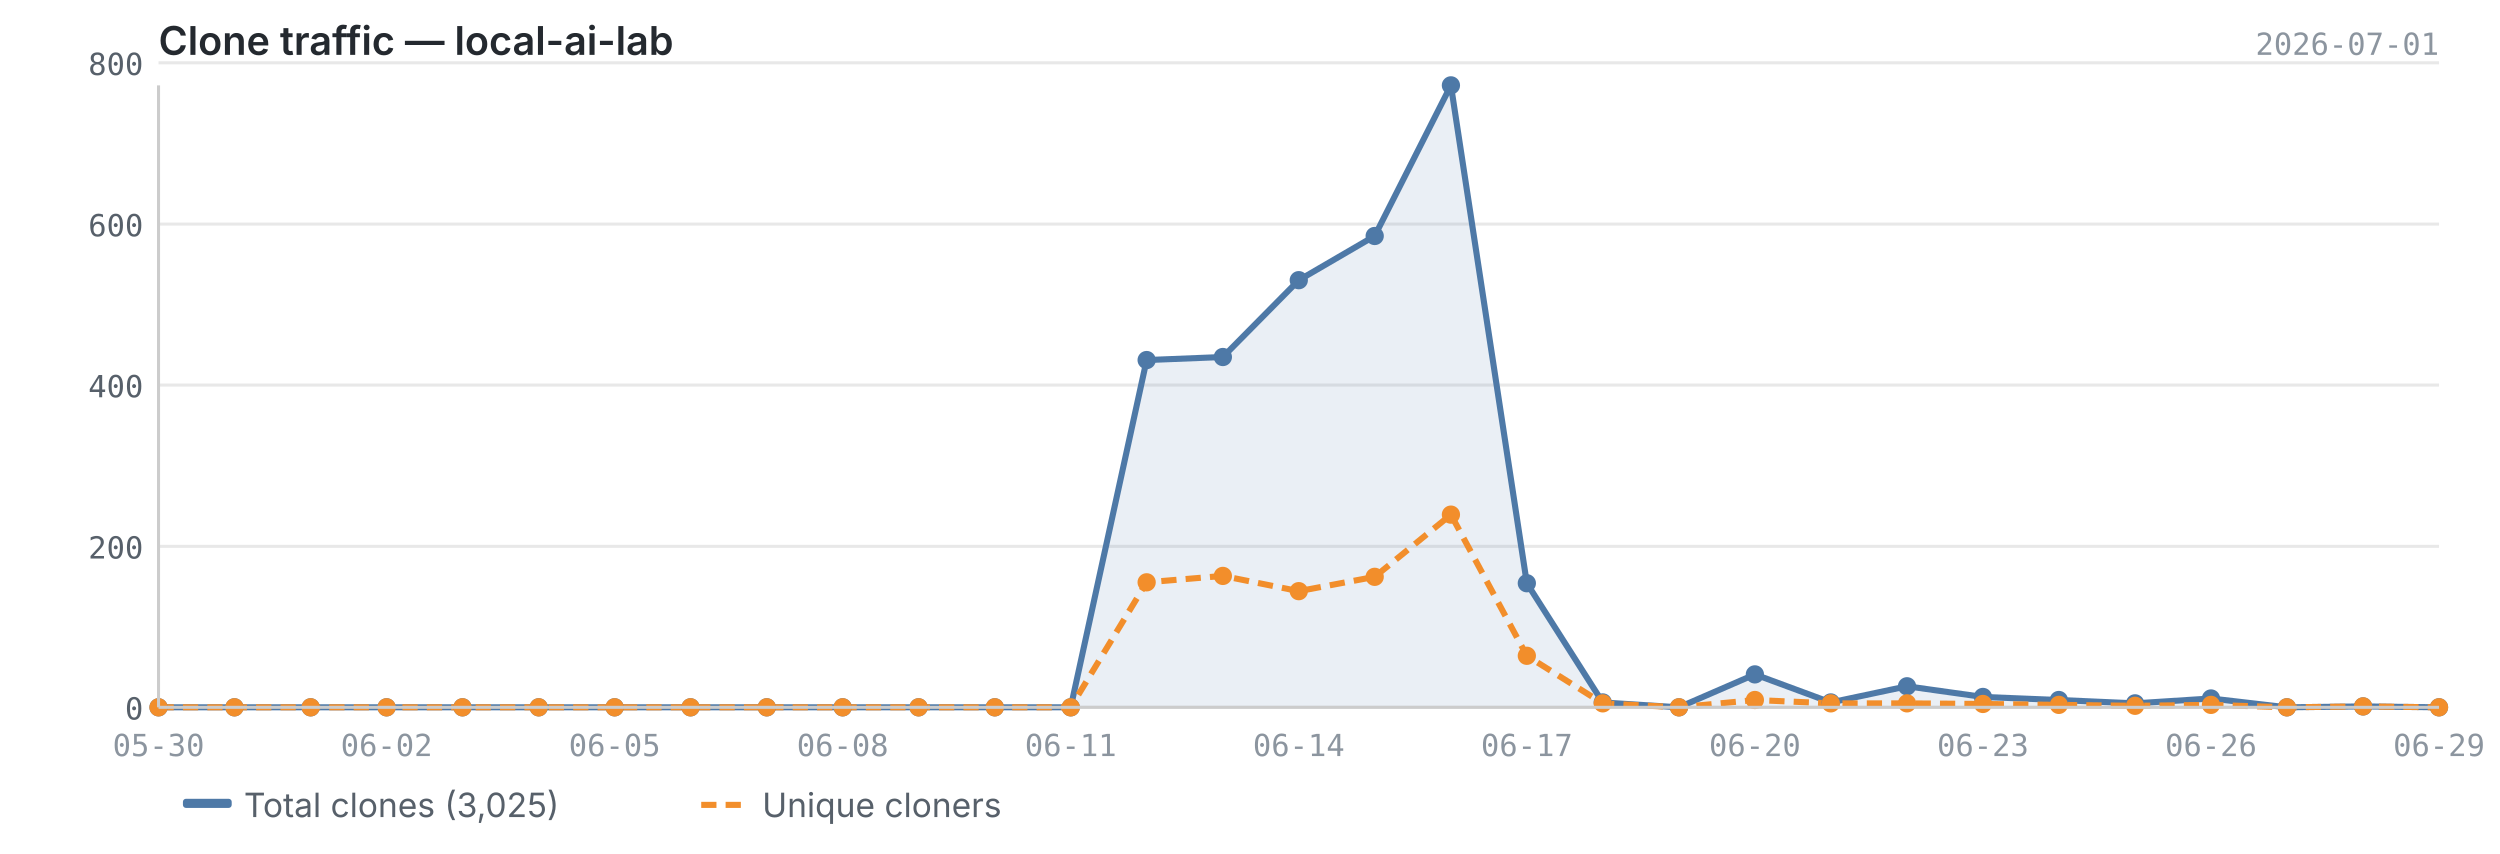
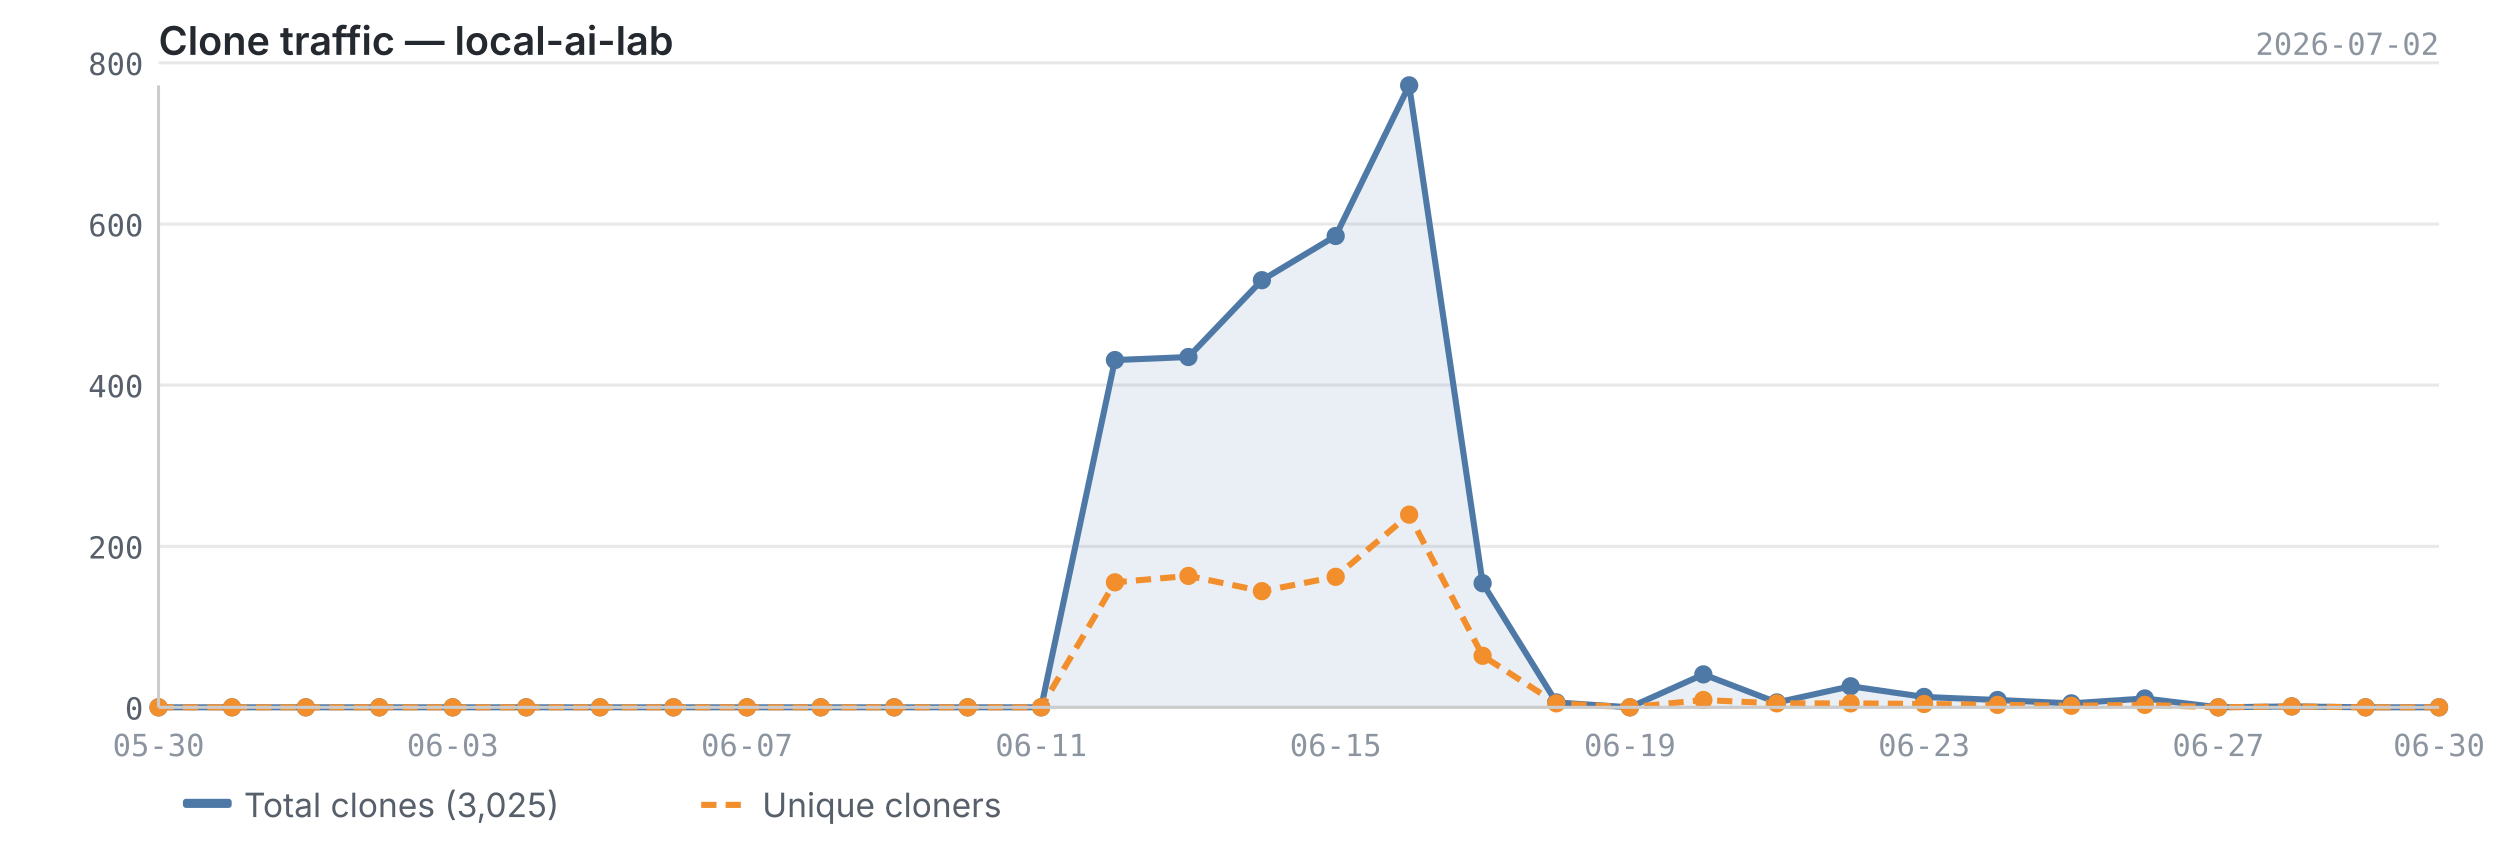
<svg xmlns="http://www.w3.org/2000/svg" viewBox="0 0 820 280" width="820" height="280">
  <text x="52" y="18" font-size="13" font-weight="600" fill="#24292f" font-family="-apple-system, BlinkMacSystemFont, 'Segoe UI', sans-serif">Clone traffic — local-ai-lab</text>
-   <text x="800" y="18" font-size="10" fill="#8c959f" font-family="ui-monospace, SFMono-Regular, 'SF Mono', Menlo, monospace" text-anchor="end">2026-07-01</text>
+   <text x="800" y="18" font-size="10" fill="#8c959f" font-family="ui-monospace, SFMono-Regular, 'SF Mono', Menlo, monospace" text-anchor="end">2026-07-02</text>
  <line x1="52" y1="232.0" x2="800" y2="232.0" stroke="#e8e8e8" stroke-width="1" />
  <line x1="52" y1="179.2" x2="800" y2="179.2" stroke="#e8e8e8" stroke-width="1" />
  <line x1="52" y1="126.3" x2="800" y2="126.3" stroke="#e8e8e8" stroke-width="1" />
  <line x1="52" y1="73.5" x2="800" y2="73.5" stroke="#e8e8e8" stroke-width="1" />
  <line x1="52" y1="20.6" x2="800" y2="20.6" stroke="#e8e8e8" stroke-width="1" />
-   <path d="M52.0,232.0 L52.0,232.0 L76.9,232.0 L101.9,232.0 L126.8,232.0 L151.7,232.0 L176.7,232.0 L201.6,232.0 L226.5,232.0 L251.5,232.0 L276.4,232.0 L301.3,232.0 L326.3,232.0 L351.2,232.0 L376.1,118.1 L401.1,117.1 L426.0,91.9 L450.9,77.4 L475.9,28.0 L500.8,191.3 L525.7,230.4 L550.7,232.0 L575.6,221.2 L600.5,230.4 L625.5,225.1 L650.4,228.6 L675.3,229.6 L700.3,230.7 L725.2,229.1 L750.1,232.0 L775.1,231.7 L800.0,232.0 L800.0,232.0 L52.0,232.0Z" fill="#4e79a7" opacity="0.12" />
-   <polyline points="52.0,232.0 76.9,232.0 101.9,232.0 126.8,232.0 151.7,232.0 176.7,232.0 201.6,232.0 226.5,232.0 251.5,232.0 276.4,232.0 301.3,232.0 326.3,232.0 351.2,232.0 376.1,118.1 401.1,117.1 426.0,91.9 450.9,77.4 475.9,28.0 500.8,191.3 525.7,230.4 550.7,232.0 575.6,221.2 600.5,230.4 625.5,225.1 650.4,228.6 675.3,229.6 700.3,230.7 725.2,229.1 750.1,232.0 775.1,231.7 800.0,232.0" fill="none" stroke="#4e79a7" stroke-width="2" stroke-linejoin="round" />
-   <polyline points="52.0,232.0 76.9,232.0 101.9,232.0 126.8,232.0 151.7,232.0 176.7,232.0 201.6,232.0 226.5,232.0 251.5,232.0 276.4,232.0 301.3,232.0 326.3,232.0 351.2,232.0 376.1,191.0 401.1,188.9 426.0,193.9 450.9,189.2 475.9,168.8 500.8,215.1 525.7,230.7 550.7,232.0 575.6,229.6 600.5,230.7 625.5,230.7 650.4,230.9 675.3,231.2 700.3,231.5 725.2,231.2 750.1,232.0 775.1,231.7 800.0,232.0" fill="none" stroke="#f28e2b" stroke-width="2" stroke-linejoin="round" stroke-dasharray="5,3" />
+   <path d="M52.0,232.0 L52.0,232.0 L76.1,232.0 L100.3,232.0 L124.4,232.0 L148.5,232.0 L172.6,232.0 L196.8,232.0 L220.9,232.0 L245.0,232.0 L269.2,232.0 L293.3,232.0 L317.4,232.0 L341.5,232.0 L365.7,118.1 L389.8,117.1 L413.9,91.9 L438.1,77.4 L462.2,28.0 L486.3,191.3 L510.5,230.4 L534.6,232.0 L558.7,221.2 L582.8,230.4 L607.0,225.1 L631.1,228.6 L655.2,229.6 L679.4,230.7 L703.5,229.1 L727.6,232.0 L751.7,231.7 L775.9,232.0 L800.0,232.0 L800.0,232.0 L52.0,232.0Z" fill="#4e79a7" opacity="0.12" />
+   <polyline points="52.0,232.0 76.1,232.0 100.3,232.0 124.4,232.0 148.5,232.0 172.6,232.0 196.8,232.0 220.9,232.0 245.0,232.0 269.2,232.0 293.3,232.0 317.4,232.0 341.5,232.0 365.7,118.1 389.8,117.1 413.9,91.9 438.1,77.4 462.2,28.0 486.3,191.3 510.5,230.4 534.6,232.0 558.7,221.2 582.8,230.4 607.0,225.1 631.1,228.6 655.2,229.6 679.4,230.7 703.5,229.1 727.6,232.0 751.7,231.7 775.9,232.0 800.0,232.0" fill="none" stroke="#4e79a7" stroke-width="2" stroke-linejoin="round" />
+   <polyline points="52.0,232.0 76.1,232.0 100.3,232.0 124.4,232.0 148.5,232.0 172.6,232.0 196.8,232.0 220.9,232.0 245.0,232.0 269.2,232.0 293.3,232.0 317.4,232.0 341.5,232.0 365.7,191.0 389.8,188.9 413.9,193.9 438.1,189.2 462.2,168.8 486.3,215.1 510.5,230.7 534.6,232.0 558.7,229.6 582.8,230.7 607.0,230.7 631.1,230.9 655.2,231.2 679.4,231.5 703.5,231.2 727.6,232.0 751.7,231.7 775.9,232.0 800.0,232.0" fill="none" stroke="#f28e2b" stroke-width="2" stroke-linejoin="round" stroke-dasharray="5,3" />
  <circle cx="52.0" cy="232.0" r="3" fill="#4e79a7" />
-   <circle cx="76.9" cy="232.0" r="3" fill="#4e79a7" />
-   <circle cx="101.9" cy="232.0" r="3" fill="#4e79a7" />
-   <circle cx="126.8" cy="232.0" r="3" fill="#4e79a7" />
-   <circle cx="151.7" cy="232.0" r="3" fill="#4e79a7" />
-   <circle cx="176.7" cy="232.0" r="3" fill="#4e79a7" />
-   <circle cx="201.6" cy="232.0" r="3" fill="#4e79a7" />
-   <circle cx="226.5" cy="232.0" r="3" fill="#4e79a7" />
-   <circle cx="251.5" cy="232.0" r="3" fill="#4e79a7" />
-   <circle cx="276.4" cy="232.0" r="3" fill="#4e79a7" />
-   <circle cx="301.3" cy="232.0" r="3" fill="#4e79a7" />
-   <circle cx="326.3" cy="232.0" r="3" fill="#4e79a7" />
-   <circle cx="351.2" cy="232.0" r="3" fill="#4e79a7" />
-   <circle cx="376.1" cy="118.1" r="3" fill="#4e79a7" />
-   <circle cx="401.1" cy="117.1" r="3" fill="#4e79a7" />
-   <circle cx="426.0" cy="91.9" r="3" fill="#4e79a7" />
-   <circle cx="450.9" cy="77.4" r="3" fill="#4e79a7" />
-   <circle cx="475.9" cy="28.0" r="3" fill="#4e79a7" />
-   <circle cx="500.8" cy="191.3" r="3" fill="#4e79a7" />
-   <circle cx="525.7" cy="230.4" r="3" fill="#4e79a7" />
-   <circle cx="550.7" cy="232.0" r="3" fill="#4e79a7" />
-   <circle cx="575.6" cy="221.2" r="3" fill="#4e79a7" />
-   <circle cx="600.5" cy="230.4" r="3" fill="#4e79a7" />
-   <circle cx="625.5" cy="225.1" r="3" fill="#4e79a7" />
-   <circle cx="650.4" cy="228.6" r="3" fill="#4e79a7" />
-   <circle cx="675.3" cy="229.6" r="3" fill="#4e79a7" />
-   <circle cx="700.3" cy="230.7" r="3" fill="#4e79a7" />
-   <circle cx="725.2" cy="229.1" r="3" fill="#4e79a7" />
-   <circle cx="750.1" cy="232.0" r="3" fill="#4e79a7" />
-   <circle cx="775.1" cy="231.7" r="3" fill="#4e79a7" />
+   <circle cx="76.1" cy="232.0" r="3" fill="#4e79a7" />
+   <circle cx="100.3" cy="232.0" r="3" fill="#4e79a7" />
+   <circle cx="124.4" cy="232.0" r="3" fill="#4e79a7" />
+   <circle cx="148.5" cy="232.0" r="3" fill="#4e79a7" />
+   <circle cx="172.6" cy="232.0" r="3" fill="#4e79a7" />
+   <circle cx="196.8" cy="232.0" r="3" fill="#4e79a7" />
+   <circle cx="220.9" cy="232.0" r="3" fill="#4e79a7" />
+   <circle cx="245.0" cy="232.0" r="3" fill="#4e79a7" />
+   <circle cx="269.2" cy="232.0" r="3" fill="#4e79a7" />
+   <circle cx="293.3" cy="232.0" r="3" fill="#4e79a7" />
+   <circle cx="317.4" cy="232.0" r="3" fill="#4e79a7" />
+   <circle cx="341.5" cy="232.0" r="3" fill="#4e79a7" />
+   <circle cx="365.7" cy="118.1" r="3" fill="#4e79a7" />
+   <circle cx="389.8" cy="117.1" r="3" fill="#4e79a7" />
+   <circle cx="413.9" cy="91.9" r="3" fill="#4e79a7" />
+   <circle cx="438.1" cy="77.4" r="3" fill="#4e79a7" />
+   <circle cx="462.2" cy="28.0" r="3" fill="#4e79a7" />
+   <circle cx="486.3" cy="191.3" r="3" fill="#4e79a7" />
+   <circle cx="510.5" cy="230.4" r="3" fill="#4e79a7" />
+   <circle cx="534.6" cy="232.0" r="3" fill="#4e79a7" />
+   <circle cx="558.7" cy="221.2" r="3" fill="#4e79a7" />
+   <circle cx="582.8" cy="230.4" r="3" fill="#4e79a7" />
+   <circle cx="607.0" cy="225.1" r="3" fill="#4e79a7" />
+   <circle cx="631.1" cy="228.6" r="3" fill="#4e79a7" />
+   <circle cx="655.2" cy="229.6" r="3" fill="#4e79a7" />
+   <circle cx="679.4" cy="230.7" r="3" fill="#4e79a7" />
+   <circle cx="703.5" cy="229.1" r="3" fill="#4e79a7" />
+   <circle cx="727.6" cy="232.0" r="3" fill="#4e79a7" />
+   <circle cx="751.7" cy="231.7" r="3" fill="#4e79a7" />
+   <circle cx="775.9" cy="232.0" r="3" fill="#4e79a7" />
  <circle cx="800.0" cy="232.0" r="3" fill="#4e79a7" />
  <circle cx="52.0" cy="232.0" r="3" fill="#f28e2b" />
-   <circle cx="76.9" cy="232.0" r="3" fill="#f28e2b" />
-   <circle cx="101.9" cy="232.0" r="3" fill="#f28e2b" />
-   <circle cx="126.8" cy="232.0" r="3" fill="#f28e2b" />
-   <circle cx="151.7" cy="232.0" r="3" fill="#f28e2b" />
-   <circle cx="176.7" cy="232.0" r="3" fill="#f28e2b" />
-   <circle cx="201.6" cy="232.0" r="3" fill="#f28e2b" />
-   <circle cx="226.5" cy="232.0" r="3" fill="#f28e2b" />
-   <circle cx="251.5" cy="232.0" r="3" fill="#f28e2b" />
-   <circle cx="276.4" cy="232.0" r="3" fill="#f28e2b" />
-   <circle cx="301.3" cy="232.0" r="3" fill="#f28e2b" />
-   <circle cx="326.3" cy="232.0" r="3" fill="#f28e2b" />
-   <circle cx="351.2" cy="232.0" r="3" fill="#f28e2b" />
-   <circle cx="376.1" cy="191.0" r="3" fill="#f28e2b" />
-   <circle cx="401.1" cy="188.9" r="3" fill="#f28e2b" />
-   <circle cx="426.0" cy="193.9" r="3" fill="#f28e2b" />
-   <circle cx="450.9" cy="189.2" r="3" fill="#f28e2b" />
-   <circle cx="475.9" cy="168.8" r="3" fill="#f28e2b" />
-   <circle cx="500.8" cy="215.1" r="3" fill="#f28e2b" />
-   <circle cx="525.7" cy="230.7" r="3" fill="#f28e2b" />
-   <circle cx="550.7" cy="232.0" r="3" fill="#f28e2b" />
-   <circle cx="575.6" cy="229.6" r="3" fill="#f28e2b" />
-   <circle cx="600.5" cy="230.7" r="3" fill="#f28e2b" />
-   <circle cx="625.5" cy="230.7" r="3" fill="#f28e2b" />
-   <circle cx="650.4" cy="230.9" r="3" fill="#f28e2b" />
-   <circle cx="675.3" cy="231.2" r="3" fill="#f28e2b" />
-   <circle cx="700.3" cy="231.5" r="3" fill="#f28e2b" />
-   <circle cx="725.2" cy="231.2" r="3" fill="#f28e2b" />
-   <circle cx="750.1" cy="232.0" r="3" fill="#f28e2b" />
-   <circle cx="775.1" cy="231.7" r="3" fill="#f28e2b" />
+   <circle cx="76.1" cy="232.0" r="3" fill="#f28e2b" />
+   <circle cx="100.3" cy="232.0" r="3" fill="#f28e2b" />
+   <circle cx="124.4" cy="232.0" r="3" fill="#f28e2b" />
+   <circle cx="148.5" cy="232.0" r="3" fill="#f28e2b" />
+   <circle cx="172.6" cy="232.0" r="3" fill="#f28e2b" />
+   <circle cx="196.8" cy="232.0" r="3" fill="#f28e2b" />
+   <circle cx="220.9" cy="232.0" r="3" fill="#f28e2b" />
+   <circle cx="245.0" cy="232.0" r="3" fill="#f28e2b" />
+   <circle cx="269.2" cy="232.0" r="3" fill="#f28e2b" />
+   <circle cx="293.3" cy="232.0" r="3" fill="#f28e2b" />
+   <circle cx="317.4" cy="232.0" r="3" fill="#f28e2b" />
+   <circle cx="341.5" cy="232.0" r="3" fill="#f28e2b" />
+   <circle cx="365.7" cy="191.0" r="3" fill="#f28e2b" />
+   <circle cx="389.8" cy="188.9" r="3" fill="#f28e2b" />
+   <circle cx="413.9" cy="193.9" r="3" fill="#f28e2b" />
+   <circle cx="438.1" cy="189.2" r="3" fill="#f28e2b" />
+   <circle cx="462.2" cy="168.8" r="3" fill="#f28e2b" />
+   <circle cx="486.3" cy="215.1" r="3" fill="#f28e2b" />
+   <circle cx="510.5" cy="230.7" r="3" fill="#f28e2b" />
+   <circle cx="534.6" cy="232.0" r="3" fill="#f28e2b" />
+   <circle cx="558.7" cy="229.6" r="3" fill="#f28e2b" />
+   <circle cx="582.8" cy="230.7" r="3" fill="#f28e2b" />
+   <circle cx="607.0" cy="230.7" r="3" fill="#f28e2b" />
+   <circle cx="631.1" cy="230.9" r="3" fill="#f28e2b" />
+   <circle cx="655.2" cy="231.2" r="3" fill="#f28e2b" />
+   <circle cx="679.4" cy="231.5" r="3" fill="#f28e2b" />
+   <circle cx="703.5" cy="231.2" r="3" fill="#f28e2b" />
+   <circle cx="727.6" cy="232.0" r="3" fill="#f28e2b" />
+   <circle cx="751.7" cy="231.7" r="3" fill="#f28e2b" />
+   <circle cx="775.9" cy="232.0" r="3" fill="#f28e2b" />
  <circle cx="800.0" cy="232.0" r="3" fill="#f28e2b" />
  <line x1="52" y1="28" x2="52" y2="232" stroke="#cccccc" stroke-width="1" />
  <line x1="52" y1="232" x2="800" y2="232" stroke="#cccccc" stroke-width="1" />
  <text x="47" y="236.0" text-anchor="end" font-size="10" fill="#57606a" font-family="ui-monospace, SFMono-Regular, 'SF Mono', Menlo, monospace">0</text>
  <text x="47" y="183.2" text-anchor="end" font-size="10" fill="#57606a" font-family="ui-monospace, SFMono-Regular, 'SF Mono', Menlo, monospace">200</text>
  <text x="47" y="130.3" text-anchor="end" font-size="10" fill="#57606a" font-family="ui-monospace, SFMono-Regular, 'SF Mono', Menlo, monospace">400</text>
  <text x="47" y="77.5" text-anchor="end" font-size="10" fill="#57606a" font-family="ui-monospace, SFMono-Regular, 'SF Mono', Menlo, monospace">600</text>
  <text x="47" y="24.6" text-anchor="end" font-size="10" fill="#57606a" font-family="ui-monospace, SFMono-Regular, 'SF Mono', Menlo, monospace">800</text>
  <text x="52.0" y="248" text-anchor="middle" font-size="10" fill="#8c959f" font-family="ui-monospace, SFMono-Regular, 'SF Mono', Menlo, monospace">05-30</text>
-   <text x="126.8" y="248" text-anchor="middle" font-size="10" fill="#8c959f" font-family="ui-monospace, SFMono-Regular, 'SF Mono', Menlo, monospace">06-02</text>
-   <text x="201.6" y="248" text-anchor="middle" font-size="10" fill="#8c959f" font-family="ui-monospace, SFMono-Regular, 'SF Mono', Menlo, monospace">06-05</text>
-   <text x="276.4" y="248" text-anchor="middle" font-size="10" fill="#8c959f" font-family="ui-monospace, SFMono-Regular, 'SF Mono', Menlo, monospace">06-08</text>
-   <text x="351.2" y="248" text-anchor="middle" font-size="10" fill="#8c959f" font-family="ui-monospace, SFMono-Regular, 'SF Mono', Menlo, monospace">06-11</text>
-   <text x="426.0" y="248" text-anchor="middle" font-size="10" fill="#8c959f" font-family="ui-monospace, SFMono-Regular, 'SF Mono', Menlo, monospace">06-14</text>
-   <text x="500.8" y="248" text-anchor="middle" font-size="10" fill="#8c959f" font-family="ui-monospace, SFMono-Regular, 'SF Mono', Menlo, monospace">06-17</text>
-   <text x="575.6" y="248" text-anchor="middle" font-size="10" fill="#8c959f" font-family="ui-monospace, SFMono-Regular, 'SF Mono', Menlo, monospace">06-20</text>
-   <text x="650.4" y="248" text-anchor="middle" font-size="10" fill="#8c959f" font-family="ui-monospace, SFMono-Regular, 'SF Mono', Menlo, monospace">06-23</text>
-   <text x="725.2" y="248" text-anchor="middle" font-size="10" fill="#8c959f" font-family="ui-monospace, SFMono-Regular, 'SF Mono', Menlo, monospace">06-26</text>
-   <text x="800.0" y="248" text-anchor="middle" font-size="10" fill="#8c959f" font-family="ui-monospace, SFMono-Regular, 'SF Mono', Menlo, monospace">06-29</text>
+   <text x="148.5" y="248" text-anchor="middle" font-size="10" fill="#8c959f" font-family="ui-monospace, SFMono-Regular, 'SF Mono', Menlo, monospace">06-03</text>
+   <text x="245.0" y="248" text-anchor="middle" font-size="10" fill="#8c959f" font-family="ui-monospace, SFMono-Regular, 'SF Mono', Menlo, monospace">06-07</text>
+   <text x="341.5" y="248" text-anchor="middle" font-size="10" fill="#8c959f" font-family="ui-monospace, SFMono-Regular, 'SF Mono', Menlo, monospace">06-11</text>
+   <text x="438.1" y="248" text-anchor="middle" font-size="10" fill="#8c959f" font-family="ui-monospace, SFMono-Regular, 'SF Mono', Menlo, monospace">06-15</text>
+   <text x="534.6" y="248" text-anchor="middle" font-size="10" fill="#8c959f" font-family="ui-monospace, SFMono-Regular, 'SF Mono', Menlo, monospace">06-19</text>
+   <text x="631.1" y="248" text-anchor="middle" font-size="10" fill="#8c959f" font-family="ui-monospace, SFMono-Regular, 'SF Mono', Menlo, monospace">06-23</text>
+   <text x="727.6" y="248" text-anchor="middle" font-size="10" fill="#8c959f" font-family="ui-monospace, SFMono-Regular, 'SF Mono', Menlo, monospace">06-27</text>
+   <text x="800.0" y="248" text-anchor="middle" font-size="10" fill="#8c959f" font-family="ui-monospace, SFMono-Regular, 'SF Mono', Menlo, monospace">06-30</text>
  <rect x="60" y="262" width="16" height="3" fill="#4e79a7" rx="1" />
  <text x="80" y="268" font-size="11" fill="#57606a" font-family="-apple-system, BlinkMacSystemFont, 'Segoe UI', sans-serif">Total clones (3,025)</text>
  <line x1="230" y1="264" x2="246" y2="264" stroke="#f28e2b" stroke-width="2" stroke-dasharray="5,3" />
  <text x="250" y="268" font-size="11" fill="#57606a" font-family="-apple-system, BlinkMacSystemFont, 'Segoe UI', sans-serif">Unique cloners</text>
</svg>
